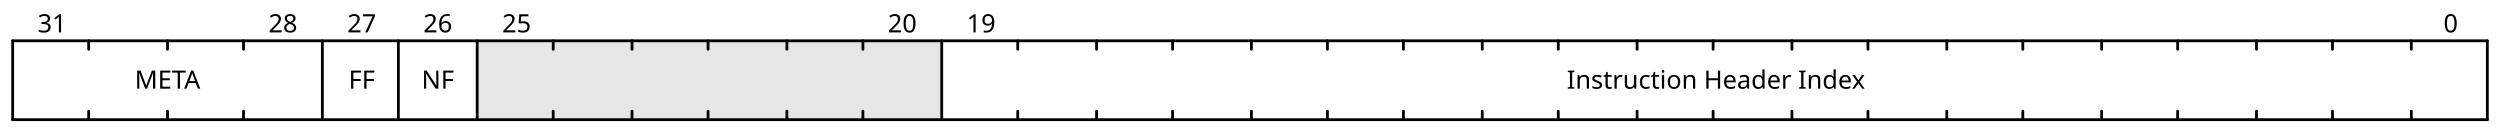
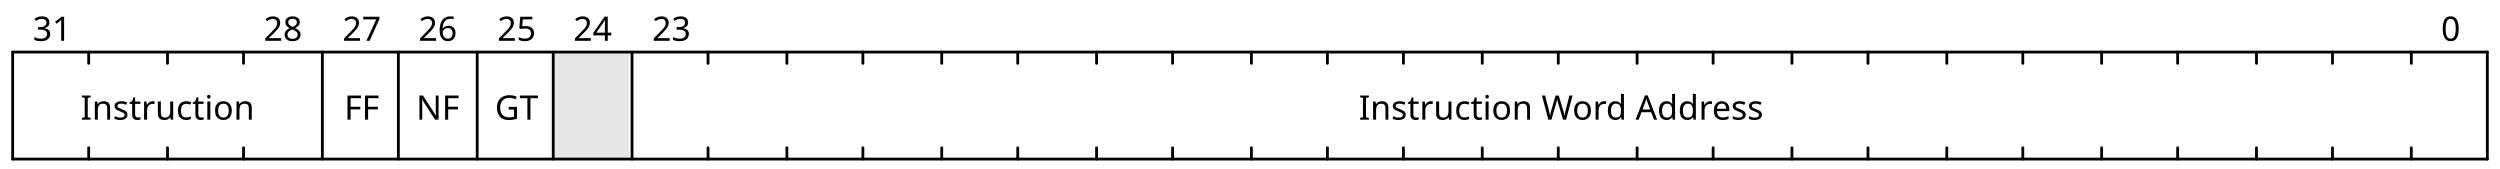
- <svg xmlns="http://www.w3.org/2000/svg" width="888" height="45" viewBox="0 0 888 45">
-   <g transform="translate(0.5,0.5)" text-anchor="middle" font-size="9" font-family="sans-serif" font-weight="normal">
-     <g transform="translate(4,14)">
+ <svg xmlns="http://www.w3.org/2000/svg" width="888" height="60" viewBox="0 0 888 60">
+   <g transform="translate(0.5,0.5)" text-anchor="middle" font-size="12" font-family="sans-serif" font-weight="normal">
+     <g transform="translate(4,18)">
      <g stroke="black" stroke-width="1" stroke-linecap="round">
        <line x2="879" />
-         <line x2="879" y1="28" y2="28" />
-         <line y2="28" />
-         <line x1="879" x2="879" y2="28" />
-         <line x1="852" x2="852" y2="3" />
-         <line x1="852" x2="852" y1="28" y2="25" />
-         <line x1="824" x2="824" y2="3" />
-         <line x1="824" x2="824" y1="28" y2="25" />
-         <line x1="797" x2="797" y2="3" />
-         <line x1="797" x2="797" y1="28" y2="25" />
-         <line x1="769" x2="769" y2="3" />
-         <line x1="769" x2="769" y1="28" y2="25" />
-         <line x1="742" x2="742" y2="3" />
-         <line x1="742" x2="742" y1="28" y2="25" />
-         <line x1="714" x2="714" y2="3" />
-         <line x1="714" x2="714" y1="28" y2="25" />
-         <line x1="687" x2="687" y2="3" />
-         <line x1="687" x2="687" y1="28" y2="25" />
-         <line x1="659" x2="659" y2="3" />
-         <line x1="659" x2="659" y1="28" y2="25" />
-         <line x1="632" x2="632" y2="3" />
-         <line x1="632" x2="632" y1="28" y2="25" />
-         <line x1="604" x2="604" y2="3" />
-         <line x1="604" x2="604" y1="28" y2="25" />
-         <line x1="577" x2="577" y2="3" />
-         <line x1="577" x2="577" y1="28" y2="25" />
-         <line x1="549" x2="549" y2="3" />
-         <line x1="549" x2="549" y1="28" y2="25" />
-         <line x1="522" x2="522" y2="3" />
-         <line x1="522" x2="522" y1="28" y2="25" />
-         <line x1="494" x2="494" y2="3" />
-         <line x1="494" x2="494" y1="28" y2="25" />
-         <line x1="467" x2="467" y2="3" />
-         <line x1="467" x2="467" y1="28" y2="25" />
-         <line x1="440" x2="440" y2="3" />
-         <line x1="440" x2="440" y1="28" y2="25" />
-         <line x1="412" x2="412" y2="3" />
-         <line x1="412" x2="412" y1="28" y2="25" />
-         <line x1="385" x2="385" y2="3" />
-         <line x1="385" x2="385" y1="28" y2="25" />
-         <line x1="357" x2="357" y2="3" />
-         <line x1="357" x2="357" y1="28" y2="25" />
-         <line x1="330" x2="330" y2="28" />
-         <line x1="302" x2="302" y2="3" />
-         <line x1="302" x2="302" y1="28" y2="25" />
-         <line x1="275" x2="275" y2="3" />
-         <line x1="275" x2="275" y1="28" y2="25" />
-         <line x1="247" x2="247" y2="3" />
-         <line x1="247" x2="247" y1="28" y2="25" />
-         <line x1="220" x2="220" y2="3" />
-         <line x1="220" x2="220" y1="28" y2="25" />
-         <line x1="192" x2="192" y2="3" />
-         <line x1="192" x2="192" y1="28" y2="25" />
-         <line x1="165" x2="165" y2="28" />
-         <line x1="137" x2="137" y2="28" />
-         <line x1="110" x2="110" y2="28" />
-         <line x1="82" x2="82" y2="3" />
-         <line x1="82" x2="82" y1="28" y2="25" />
-         <line x1="55" x2="55" y2="3" />
-         <line x1="55" x2="55" y1="28" y2="25" />
-         <line x1="27" x2="27" y2="3" />
-         <line x1="27" x2="27" y1="28" y2="25" />
+         <line x2="879" y1="38" y2="38" />
+         <line y2="38" />
+         <line x1="879" x2="879" y2="38" />
+         <line x1="852" x2="852" y2="4" />
+         <line x1="852" x2="852" y1="38" y2="34" />
+         <line x1="824" x2="824" y2="4" />
+         <line x1="824" x2="824" y1="38" y2="34" />
+         <line x1="797" x2="797" y2="4" />
+         <line x1="797" x2="797" y1="38" y2="34" />
+         <line x1="769" x2="769" y2="4" />
+         <line x1="769" x2="769" y1="38" y2="34" />
+         <line x1="742" x2="742" y2="4" />
+         <line x1="742" x2="742" y1="38" y2="34" />
+         <line x1="714" x2="714" y2="4" />
+         <line x1="714" x2="714" y1="38" y2="34" />
+         <line x1="687" x2="687" y2="4" />
+         <line x1="687" x2="687" y1="38" y2="34" />
+         <line x1="659" x2="659" y2="4" />
+         <line x1="659" x2="659" y1="38" y2="34" />
+         <line x1="632" x2="632" y2="4" />
+         <line x1="632" x2="632" y1="38" y2="34" />
+         <line x1="604" x2="604" y2="4" />
+         <line x1="604" x2="604" y1="38" y2="34" />
+         <line x1="577" x2="577" y2="4" />
+         <line x1="577" x2="577" y1="38" y2="34" />
+         <line x1="549" x2="549" y2="4" />
+         <line x1="549" x2="549" y1="38" y2="34" />
+         <line x1="522" x2="522" y2="4" />
+         <line x1="522" x2="522" y1="38" y2="34" />
+         <line x1="494" x2="494" y2="4" />
+         <line x1="494" x2="494" y1="38" y2="34" />
+         <line x1="467" x2="467" y2="4" />
+         <line x1="467" x2="467" y1="38" y2="34" />
+         <line x1="440" x2="440" y2="4" />
+         <line x1="440" x2="440" y1="38" y2="34" />
+         <line x1="412" x2="412" y2="4" />
+         <line x1="412" x2="412" y1="38" y2="34" />
+         <line x1="385" x2="385" y2="4" />
+         <line x1="385" x2="385" y1="38" y2="34" />
+         <line x1="357" x2="357" y2="4" />
+         <line x1="357" x2="357" y1="38" y2="34" />
+         <line x1="330" x2="330" y2="4" />
+         <line x1="330" x2="330" y1="38" y2="34" />
+         <line x1="302" x2="302" y2="4" />
+         <line x1="302" x2="302" y1="38" y2="34" />
+         <line x1="275" x2="275" y2="4" />
+         <line x1="275" x2="275" y1="38" y2="34" />
+         <line x1="247" x2="247" y2="4" />
+         <line x1="247" x2="247" y1="38" y2="34" />
+         <line x1="220" x2="220" y2="38" />
+         <line x1="192" x2="192" y2="38" />
+         <line x1="165" x2="165" y2="38" />
+         <line x1="137" x2="137" y2="38" />
+         <line x1="110" x2="110" y2="38" />
+         <line x1="82" x2="82" y2="4" />
+         <line x1="82" x2="82" y1="38" y2="34" />
+         <line x1="55" x2="55" y2="4" />
+         <line x1="55" x2="55" y1="38" y2="34" />
+         <line x1="27" x2="27" y2="4" />
+         <line x1="27" x2="27" y1="38" y2="34" />
      </g>
      <g>
        <g>
-           <rect x="165" width="165" height="28" style="fill-opacity:0.1" />
+           <rect x="192" width="27" height="38" style="fill-opacity:0.1" />
        </g>
-         <g transform="translate(14,-9)">
+         <g transform="translate(14,-10)">
          <g transform="translate(852)">
            <text y="6">0</text>
          </g>
-           <g transform="translate(330)">
-             <text y="6">19</text>
+           <g transform="translate(220)">
+             <text y="6">23</text>
          </g>
-           <g transform="translate(302)">
-             <text y="6">20</text>
+           <g transform="translate(192)">
+             <text y="6">24</text>
          </g>
          <g transform="translate(165)">
            <text y="6">25</text>
          </g>
          <g transform="translate(137)">
            <text y="6">26</text>
          </g>
          <g transform="translate(110)">
            <text y="6">27</text>
          </g>
          <g transform="translate(82)">
            <text y="6">28</text>
          </g>
          <g transform="translate(0)">
            <text y="6">31</text>
          </g>
        </g>
-         <g transform="translate(14,11)">
-           <g transform="translate(591)">
+         <g transform="translate(14,18)">
+           <g transform="translate(536)">
            <text y="6">
-               <tspan>Instruction Header Index</tspan>
+               <tspan>Instruction Word Address</tspan>
+             </text>
+           </g>
+           <g transform="translate(165)">
+             <text y="6">
+               <tspan>GT</tspan>
            </text>
          </g>
          <g transform="translate(137)">
            <text y="6">
              <tspan>NF</tspan>
            </text>
          </g>
          <g transform="translate(110)">
            <text y="6">
              <tspan>FF</tspan>
            </text>
          </g>
          <g transform="translate(41)">
            <text y="6">
-               <tspan>META</tspan>
+               <tspan>Instruction</tspan>
            </text>
          </g>
        </g>
-         <g transform="translate(14,32)" />
+         <g transform="translate(14,44)" />
      </g>
    </g>
  </g>
</svg>
